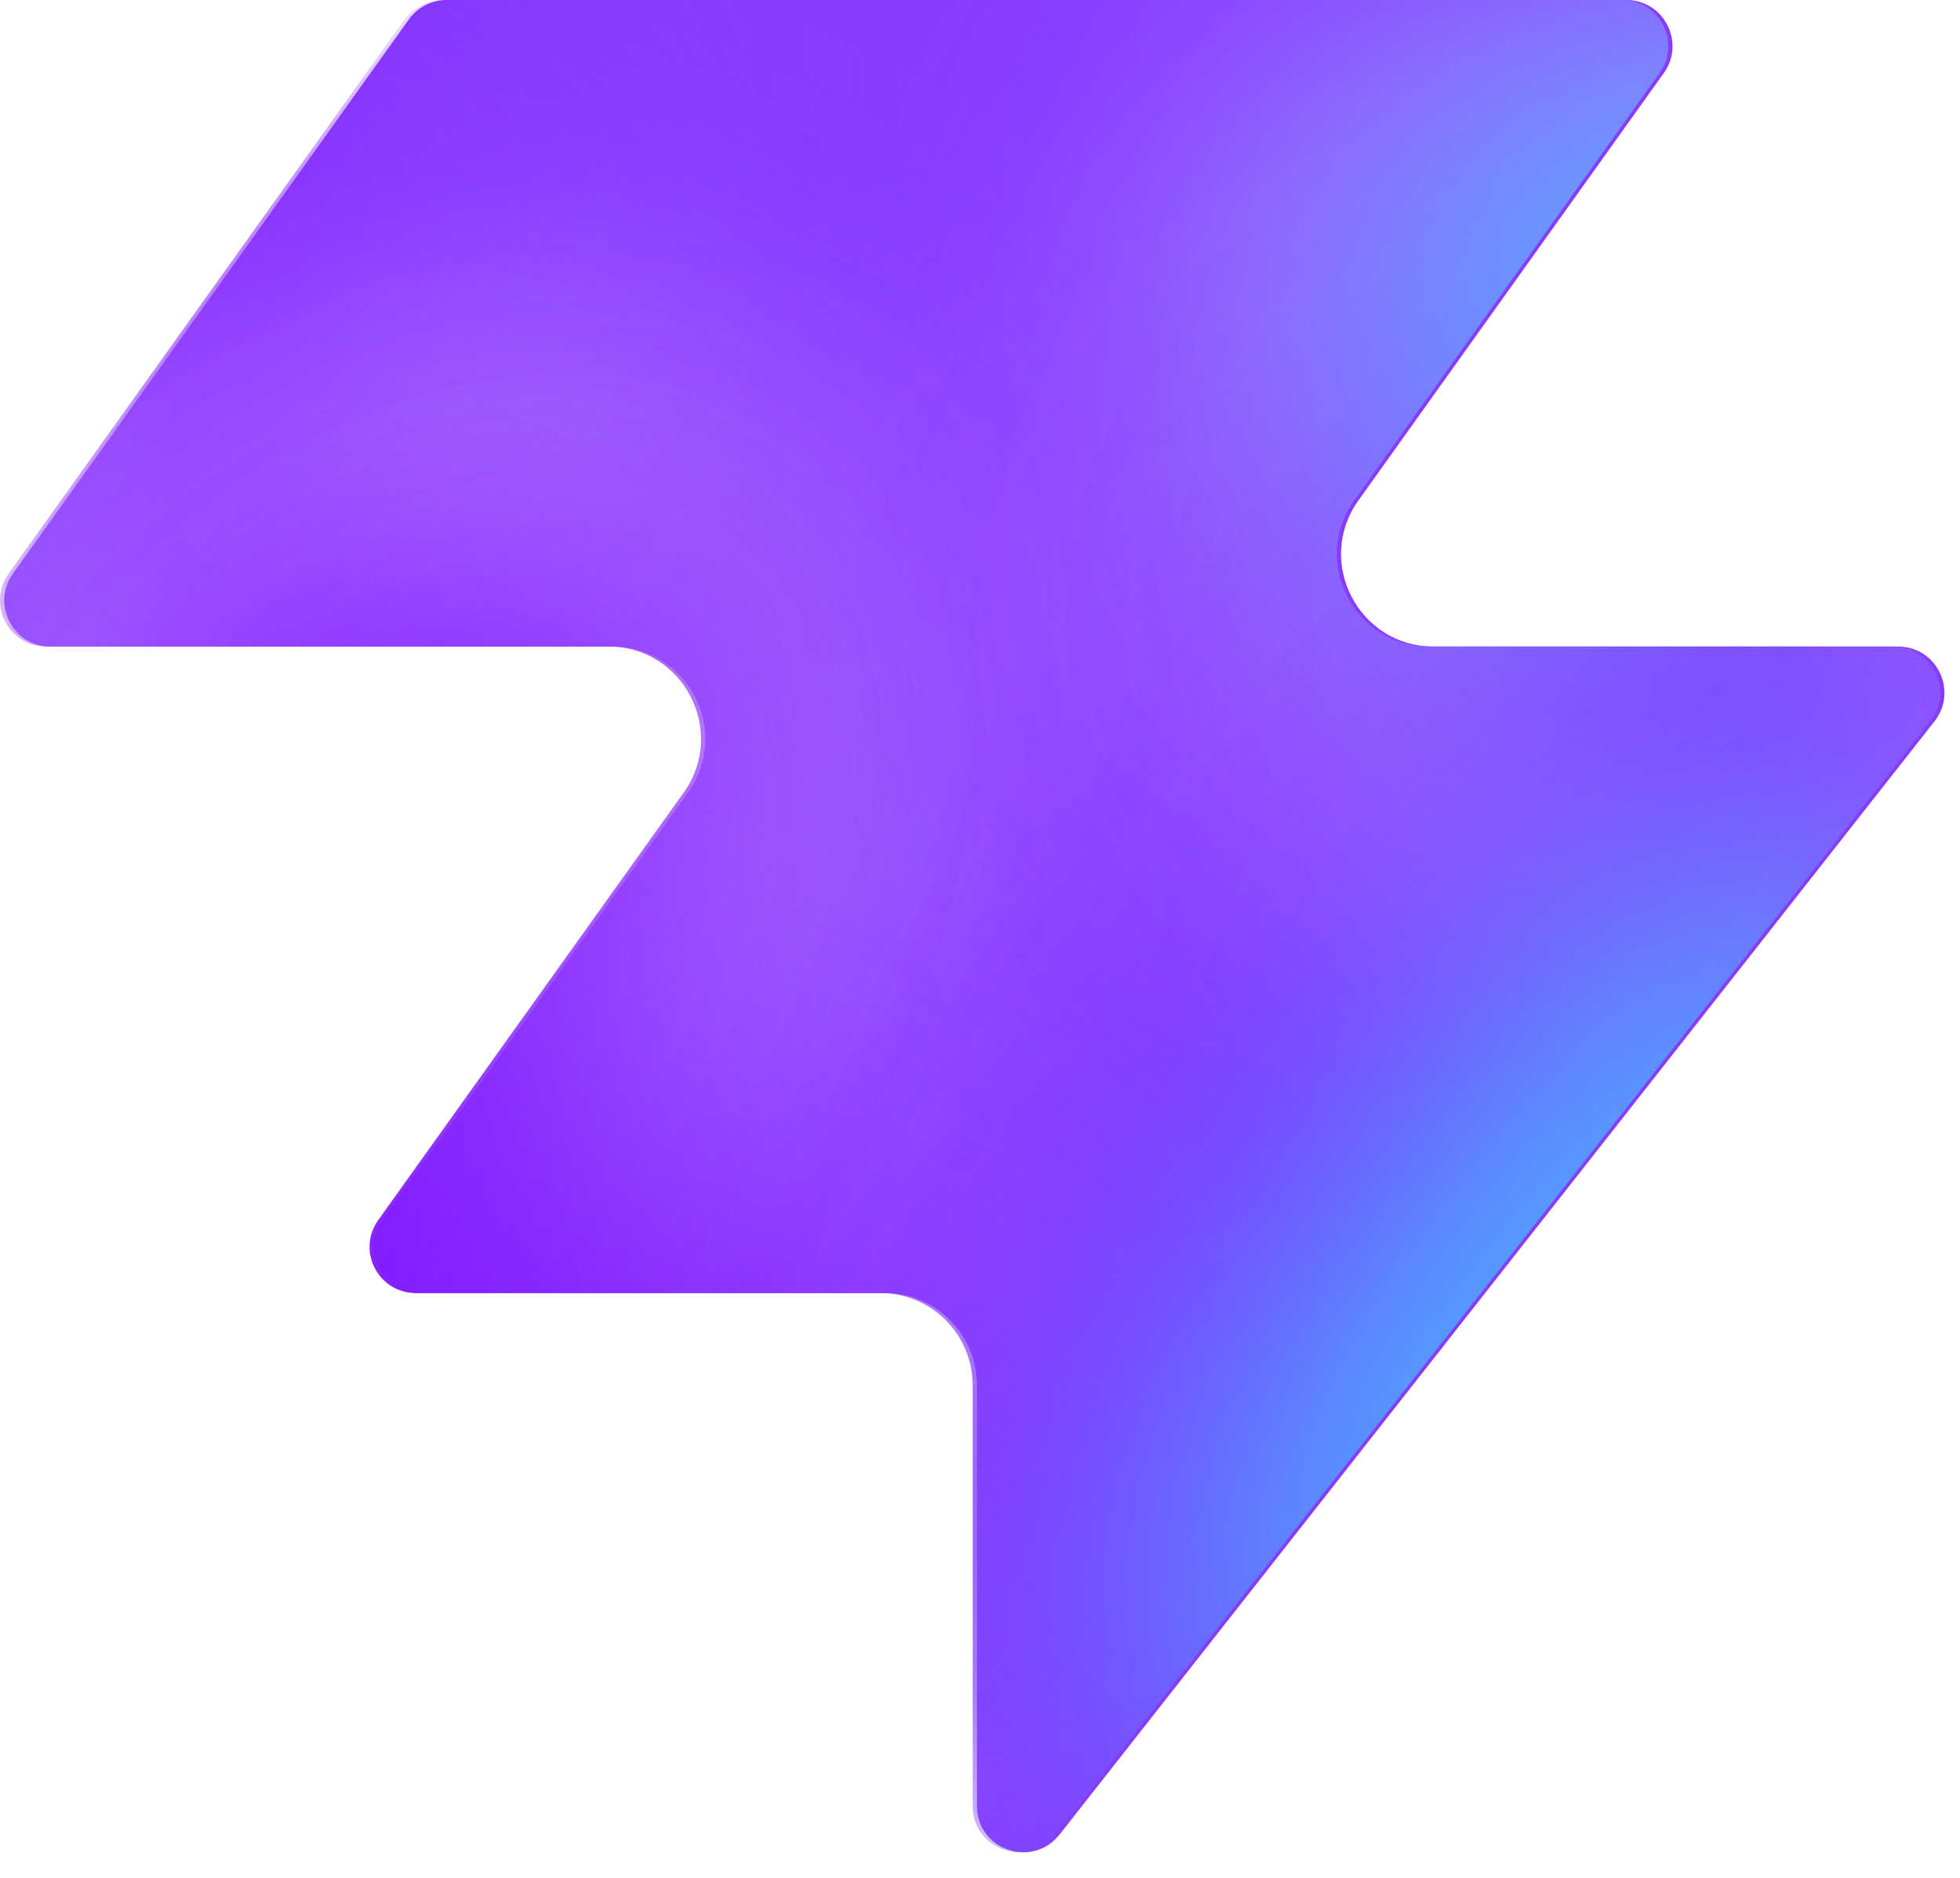
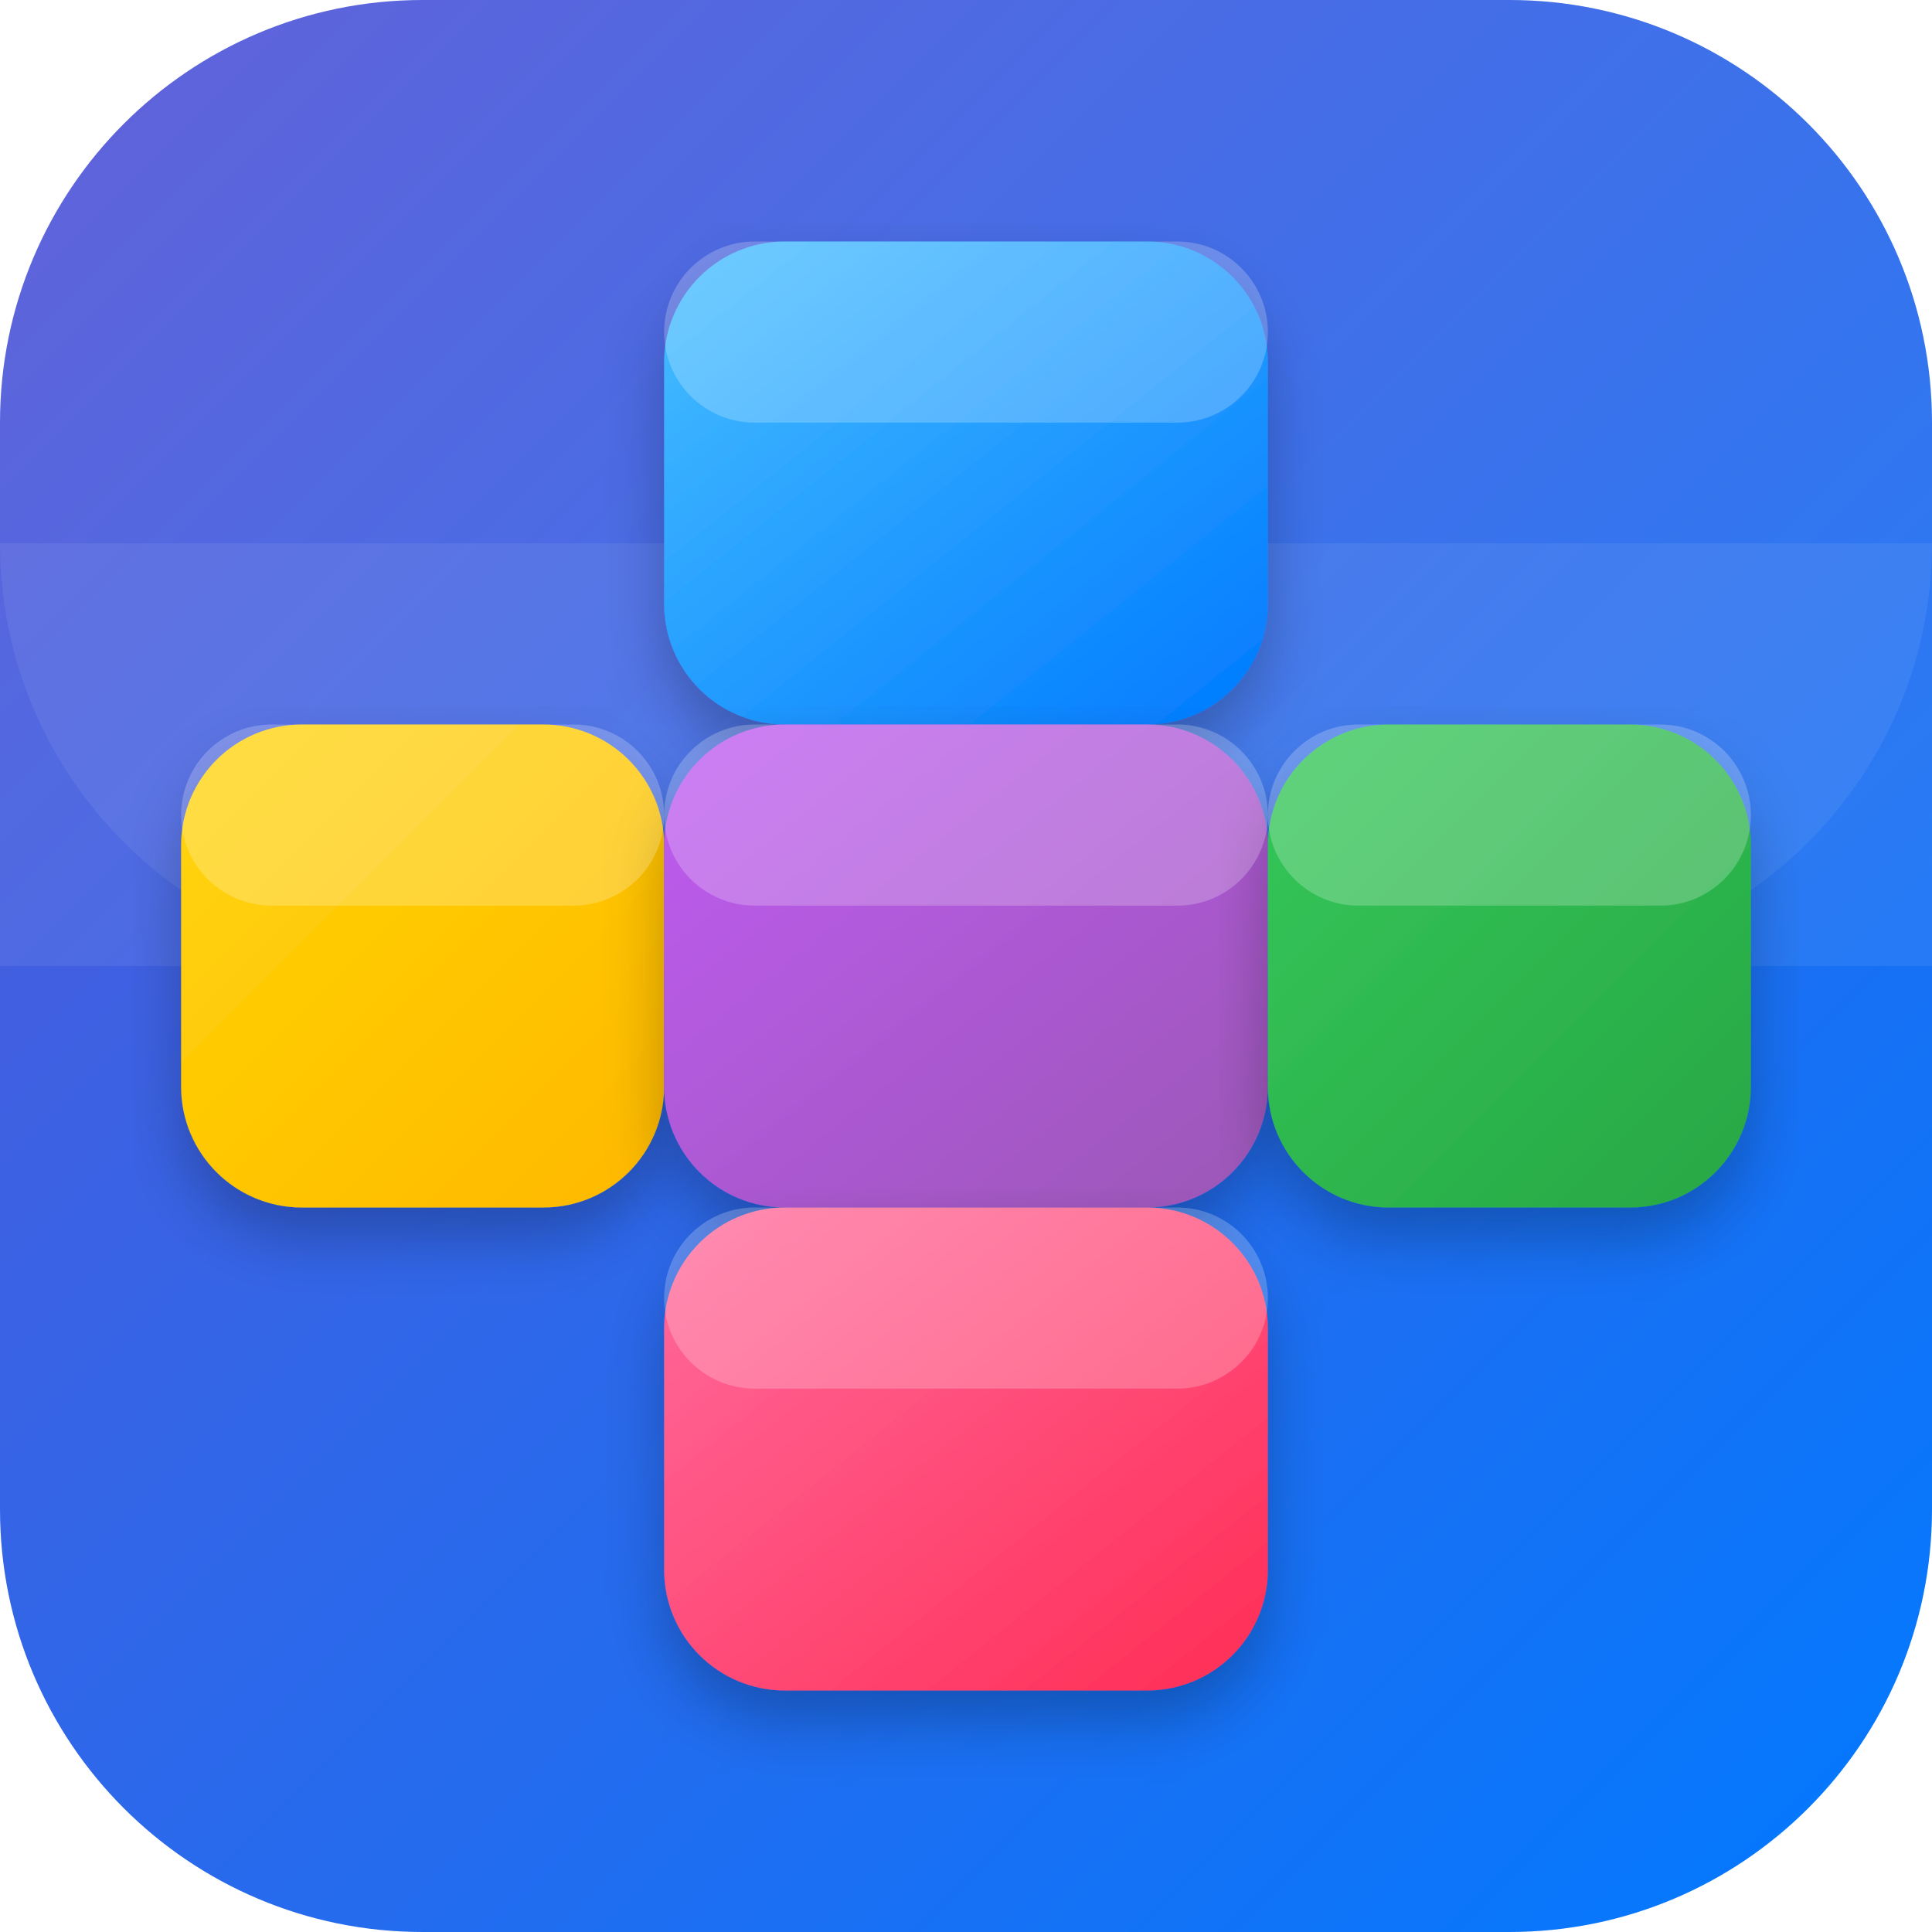
- <svg xmlns="http://www.w3.org/2000/svg" width="48" height="46" fill="none" viewBox="0 0 48 46">
-   <path fill="#863bff" d="M25.946 44.938c-.664.845-2.021.375-2.021-.698V33.937a2.26 2.26 0 0 0-2.262-2.262H10.287c-.92 0-1.456-1.04-.92-1.788l7.48-10.471c1.07-1.497 0-3.578-1.842-3.578H1.237c-.92 0-1.456-1.04-.92-1.788L10.013.474c.214-.297.556-.474.92-.474h28.894c.92 0 1.456 1.04.92 1.788l-7.48 10.471c-1.07 1.498 0 3.579 1.842 3.579h11.377c.943 0 1.473 1.088.89 1.83L25.947 44.94z" style="fill:#863bff;fill:color(display-p3 .525 .23 1);fill-opacity:1" />
-   <mask id="a" width="48" height="46" x="0" y="0" maskUnits="userSpaceOnUse" style="mask-type:alpha">
-     <path fill="#000" d="M25.842 44.938c-.664.844-2.021.375-2.021-.698V33.937a2.26 2.26 0 0 0-2.262-2.262H10.183c-.92 0-1.456-1.04-.92-1.788l7.48-10.471c1.07-1.498 0-3.579-1.842-3.579H1.133c-.92 0-1.456-1.04-.92-1.787L9.91.473c.214-.297.556-.474.92-.474h28.894c.92 0 1.456 1.04.92 1.788l-7.48 10.471c-1.07 1.498 0 3.578 1.842 3.578h11.377c.943 0 1.473 1.088.89 1.832L25.843 44.94z" style="fill:#000;fill-opacity:1" />
-   </mask>
-   <g mask="url(#a)">
-     <g filter="url(#b)">
-       <ellipse cx="5.508" cy="14.704" fill="#ede6ff" rx="5.508" ry="14.704" style="fill:#ede6ff;fill:color(display-p3 .927 .903 1);fill-opacity:1" transform="matrix(.00324 1 1 -.00324 -4.47 31.516)" />
-     </g>
-     <g filter="url(#c)">
-       <ellipse cx="10.399" cy="29.851" fill="#ede6ff" rx="10.399" ry="29.851" style="fill:#ede6ff;fill:color(display-p3 .927 .903 1);fill-opacity:1" transform="matrix(.00324 1 1 -.00324 -39.328 7.883)" />
-     </g>
-     <g filter="url(#d)">
-       <ellipse cx="5.508" cy="30.487" fill="#7e14ff" rx="5.508" ry="30.487" style="fill:#7e14ff;fill:color(display-p3 .492 .077 1);fill-opacity:1" transform="rotate(89.814 -25.913 -14.639)scale(1 -1)" />
-     </g>
-     <g filter="url(#e)">
-       <ellipse cx="5.508" cy="30.599" fill="#7e14ff" rx="5.508" ry="30.599" style="fill:#7e14ff;fill:color(display-p3 .492 .077 1);fill-opacity:1" transform="rotate(89.814 -32.644 -3.334)scale(1 -1)" />
-     </g>
-     <g filter="url(#f)">
-       <ellipse cx="5.508" cy="30.599" fill="#7e14ff" rx="5.508" ry="30.599" style="fill:#7e14ff;fill:color(display-p3 .492 .077 1);fill-opacity:1" transform="matrix(.00324 1 1 -.00324 -34.34 30.47)" />
-     </g>
-     <g filter="url(#g)">
-       <ellipse cx="14.072" cy="22.078" fill="#ede6ff" rx="14.072" ry="22.078" style="fill:#ede6ff;fill:color(display-p3 .927 .903 1);fill-opacity:1" transform="rotate(93.35 24.506 48.493)scale(-1 1)" />
-     </g>
-     <g filter="url(#h)">
-       <ellipse cx="3.47" cy="21.501" fill="#7e14ff" rx="3.47" ry="21.501" style="fill:#7e14ff;fill:color(display-p3 .492 .077 1);fill-opacity:1" transform="rotate(89.009 28.708 47.59)scale(-1 1)" />
-     </g>
-     <g filter="url(#i)">
-       <ellipse cx="3.47" cy="21.501" fill="#7e14ff" rx="3.47" ry="21.501" style="fill:#7e14ff;fill:color(display-p3 .492 .077 1);fill-opacity:1" transform="rotate(89.009 28.708 47.59)scale(-1 1)" />
-     </g>
-     <g filter="url(#j)">
-       <ellipse cx=".387" cy="8.972" fill="#7e14ff" rx="4.407" ry="29.108" style="fill:#7e14ff;fill:color(display-p3 .492 .077 1);fill-opacity:1" transform="rotate(39.51 .387 8.972)" />
-     </g>
-     <g filter="url(#k)">
-       <ellipse cx="47.523" cy="-6.092" fill="#7e14ff" rx="4.407" ry="29.108" style="fill:#7e14ff;fill:color(display-p3 .492 .077 1);fill-opacity:1" transform="rotate(37.892 47.523 -6.092)" />
-     </g>
-     <g filter="url(#l)">
-       <ellipse cx="41.412" cy="6.333" fill="#47bfff" rx="5.971" ry="9.665" style="fill:#47bfff;fill:color(display-p3 .28 .748 1);fill-opacity:1" transform="rotate(37.892 41.412 6.333)" />
-     </g>
-     <g filter="url(#m)">
-       <ellipse cx="-1.879" cy="38.332" fill="#7e14ff" rx="4.407" ry="29.108" style="fill:#7e14ff;fill:color(display-p3 .492 .077 1);fill-opacity:1" transform="rotate(37.892 -1.88 38.332)" />
-     </g>
-     <g filter="url(#n)">
-       <ellipse cx="-1.879" cy="38.332" fill="#7e14ff" rx="4.407" ry="29.108" style="fill:#7e14ff;fill:color(display-p3 .492 .077 1);fill-opacity:1" transform="rotate(37.892 -1.88 38.332)" />
-     </g>
-     <g filter="url(#o)">
-       <ellipse cx="35.651" cy="29.907" fill="#7e14ff" rx="4.407" ry="29.108" style="fill:#7e14ff;fill:color(display-p3 .492 .077 1);fill-opacity:1" transform="rotate(37.892 35.651 29.907)" />
-     </g>
-     <g filter="url(#p)">
-       <ellipse cx="38.418" cy="32.4" fill="#47bfff" rx="5.971" ry="15.297" style="fill:#47bfff;fill:color(display-p3 .28 .748 1);fill-opacity:1" transform="rotate(37.892 38.418 32.4)" />
-     </g>
-   </g>
+ <svg xmlns="http://www.w3.org/2000/svg" viewBox="0 0 64 64" width="64" height="64">
  <defs>
-     <filter id="b" width="60.045" height="41.654" x="-19.77" y="16.149" color-interpolation-filters="sRGB" filterUnits="userSpaceOnUse">
-       <feFlood flood-opacity="0" result="BackgroundImageFix" />
-       <feBlend in="SourceGraphic" in2="BackgroundImageFix" result="shape" />
-       <feGaussianBlur result="effect1_foregroundBlur_2002_17158" stdDeviation="7.659" />
-     </filter>
-     <filter id="c" width="90.34" height="51.437" x="-54.613" y="-7.533" color-interpolation-filters="sRGB" filterUnits="userSpaceOnUse">
-       <feFlood flood-opacity="0" result="BackgroundImageFix" />
-       <feBlend in="SourceGraphic" in2="BackgroundImageFix" result="shape" />
-       <feGaussianBlur result="effect1_foregroundBlur_2002_17158" stdDeviation="7.659" />
-     </filter>
-     <filter id="d" width="79.355" height="29.4" x="-49.64" y="2.03" color-interpolation-filters="sRGB" filterUnits="userSpaceOnUse">
-       <feFlood flood-opacity="0" result="BackgroundImageFix" />
-       <feBlend in="SourceGraphic" in2="BackgroundImageFix" result="shape" />
-       <feGaussianBlur result="effect1_foregroundBlur_2002_17158" stdDeviation="4.596" />
-     </filter>
-     <filter id="e" width="79.579" height="29.4" x="-45.045" y="20.029" color-interpolation-filters="sRGB" filterUnits="userSpaceOnUse">
-       <feFlood flood-opacity="0" result="BackgroundImageFix" />
-       <feBlend in="SourceGraphic" in2="BackgroundImageFix" result="shape" />
-       <feGaussianBlur result="effect1_foregroundBlur_2002_17158" stdDeviation="4.596" />
-     </filter>
-     <filter id="f" width="79.579" height="29.4" x="-43.513" y="21.178" color-interpolation-filters="sRGB" filterUnits="userSpaceOnUse">
-       <feFlood flood-opacity="0" result="BackgroundImageFix" />
-       <feBlend in="SourceGraphic" in2="BackgroundImageFix" result="shape" />
-       <feGaussianBlur result="effect1_foregroundBlur_2002_17158" stdDeviation="4.596" />
-     </filter>
-     <filter id="g" width="74.749" height="58.852" x="15.756" y="-17.901" color-interpolation-filters="sRGB" filterUnits="userSpaceOnUse">
-       <feFlood flood-opacity="0" result="BackgroundImageFix" />
-       <feBlend in="SourceGraphic" in2="BackgroundImageFix" result="shape" />
-       <feGaussianBlur result="effect1_foregroundBlur_2002_17158" stdDeviation="7.659" />
-     </filter>
-     <filter id="h" width="61.377" height="25.362" x="23.548" y="2.284" color-interpolation-filters="sRGB" filterUnits="userSpaceOnUse">
-       <feFlood flood-opacity="0" result="BackgroundImageFix" />
-       <feBlend in="SourceGraphic" in2="BackgroundImageFix" result="shape" />
-       <feGaussianBlur result="effect1_foregroundBlur_2002_17158" stdDeviation="4.596" />
-     </filter>
-     <filter id="i" width="61.377" height="25.362" x="23.548" y="2.284" color-interpolation-filters="sRGB" filterUnits="userSpaceOnUse">
-       <feFlood flood-opacity="0" result="BackgroundImageFix" />
-       <feBlend in="SourceGraphic" in2="BackgroundImageFix" result="shape" />
-       <feGaussianBlur result="effect1_foregroundBlur_2002_17158" stdDeviation="4.596" />
-     </filter>
-     <filter id="j" width="56.045" height="63.649" x="-27.636" y="-22.853" color-interpolation-filters="sRGB" filterUnits="userSpaceOnUse">
-       <feFlood flood-opacity="0" result="BackgroundImageFix" />
-       <feBlend in="SourceGraphic" in2="BackgroundImageFix" result="shape" />
-       <feGaussianBlur result="effect1_foregroundBlur_2002_17158" stdDeviation="4.596" />
-     </filter>
-     <filter id="k" width="54.814" height="64.646" x="20.116" y="-38.415" color-interpolation-filters="sRGB" filterUnits="userSpaceOnUse">
-       <feFlood flood-opacity="0" result="BackgroundImageFix" />
-       <feBlend in="SourceGraphic" in2="BackgroundImageFix" result="shape" />
-       <feGaussianBlur result="effect1_foregroundBlur_2002_17158" stdDeviation="4.596" />
-     </filter>
-     <filter id="l" width="33.541" height="35.313" x="24.641" y="-11.323" color-interpolation-filters="sRGB" filterUnits="userSpaceOnUse">
-       <feFlood flood-opacity="0" result="BackgroundImageFix" />
-       <feBlend in="SourceGraphic" in2="BackgroundImageFix" result="shape" />
-       <feGaussianBlur result="effect1_foregroundBlur_2002_17158" stdDeviation="4.596" />
-     </filter>
-     <filter id="m" width="54.814" height="64.646" x="-29.286" y="6.009" color-interpolation-filters="sRGB" filterUnits="userSpaceOnUse">
-       <feFlood flood-opacity="0" result="BackgroundImageFix" />
-       <feBlend in="SourceGraphic" in2="BackgroundImageFix" result="shape" />
-       <feGaussianBlur result="effect1_foregroundBlur_2002_17158" stdDeviation="4.596" />
-     </filter>
-     <filter id="n" width="54.814" height="64.646" x="-29.286" y="6.009" color-interpolation-filters="sRGB" filterUnits="userSpaceOnUse">
-       <feFlood flood-opacity="0" result="BackgroundImageFix" />
-       <feBlend in="SourceGraphic" in2="BackgroundImageFix" result="shape" />
-       <feGaussianBlur result="effect1_foregroundBlur_2002_17158" stdDeviation="4.596" />
-     </filter>
-     <filter id="o" width="54.814" height="64.646" x="8.244" y="-2.416" color-interpolation-filters="sRGB" filterUnits="userSpaceOnUse">
-       <feFlood flood-opacity="0" result="BackgroundImageFix" />
-       <feBlend in="SourceGraphic" in2="BackgroundImageFix" result="shape" />
-       <feGaussianBlur result="effect1_foregroundBlur_2002_17158" stdDeviation="4.596" />
-     </filter>
-     <filter id="p" width="39.409" height="43.623" x="18.713" y="10.588" color-interpolation-filters="sRGB" filterUnits="userSpaceOnUse">
-       <feFlood flood-opacity="0" result="BackgroundImageFix" />
-       <feBlend in="SourceGraphic" in2="BackgroundImageFix" result="shape" />
-       <feGaussianBlur result="effect1_foregroundBlur_2002_17158" stdDeviation="4.596" />
+     <linearGradient id="bg" x1="0%" y1="0%" x2="100%" y2="100%">
+       <stop offset="0%" stop-color="#5856d6" />
+       <stop offset="100%" stop-color="#007aff" />
+     </linearGradient>
+     <linearGradient id="yellow" x1="0%" y1="0%" x2="100%" y2="100%">
+       <stop offset="0%" stop-color="#ffd60a" />
+       <stop offset="100%" stop-color="#ffb800" />
+     </linearGradient>
+     <linearGradient id="green" x1="0%" y1="0%" x2="100%" y2="100%">
+       <stop offset="0%" stop-color="#34c759" />
+       <stop offset="100%" stop-color="#28a745" />
+     </linearGradient>
+     <linearGradient id="blue" x1="0%" y1="0%" x2="100%" y2="100%">
+       <stop offset="0%" stop-color="#47bfff" />
+       <stop offset="100%" stop-color="#007aff" />
+     </linearGradient>
+     <linearGradient id="purple" x1="0%" y1="0%" x2="100%" y2="100%">
+       <stop offset="0%" stop-color="#bf5af2" />
+       <stop offset="100%" stop-color="#9b59b6" />
+     </linearGradient>
+     <linearGradient id="pink" x1="0%" y1="0%" x2="100%" y2="100%">
+       <stop offset="0%" stop-color="#ff6b9d" />
+       <stop offset="100%" stop-color="#ff2d55" />
+     </linearGradient>
+     <filter id="tile-shadow" x="-10%" y="-10%" width="120%" height="130%">
+       <feDropShadow dx="0" dy="1" stdDeviation="1" flood-color="rgba(0,0,0,0.25)" />
    </filter>
  </defs>
+   <rect width="64" height="64" rx="14" fill="url(#bg)" />
+   <rect width="64" height="32" rx="14" fill="rgba(255,255,255,0.07)" />
+   <rect y="18" width="64" height="14" fill="rgba(255,255,255,0.07)" />
+   <rect x="22" y="8" width="20" height="16" rx="4" fill="url(#blue)" filter="url(#tile-shadow)" />
+   <rect x="6" y="24" width="16" height="16" rx="4" fill="url(#yellow)" filter="url(#tile-shadow)" />
+   <rect x="22" y="24" width="20" height="16" rx="4" fill="url(#purple)" filter="url(#tile-shadow)" />
+   <rect x="42" y="24" width="16" height="16" rx="4" fill="url(#green)" filter="url(#tile-shadow)" />
+   <rect x="22" y="40" width="20" height="16" rx="4" fill="url(#pink)" filter="url(#tile-shadow)" />
+   <rect x="22" y="8" width="20" height="6" rx="3" fill="rgba(255,255,255,0.22)" />
+   <rect x="6" y="24" width="16" height="6" rx="3" fill="rgba(255,255,255,0.22)" />
+   <rect x="22" y="24" width="20" height="6" rx="3" fill="rgba(255,255,255,0.22)" />
+   <rect x="42" y="24" width="16" height="6" rx="3" fill="rgba(255,255,255,0.22)" />
+   <rect x="22" y="40" width="20" height="6" rx="3" fill="rgba(255,255,255,0.22)" />
</svg>
